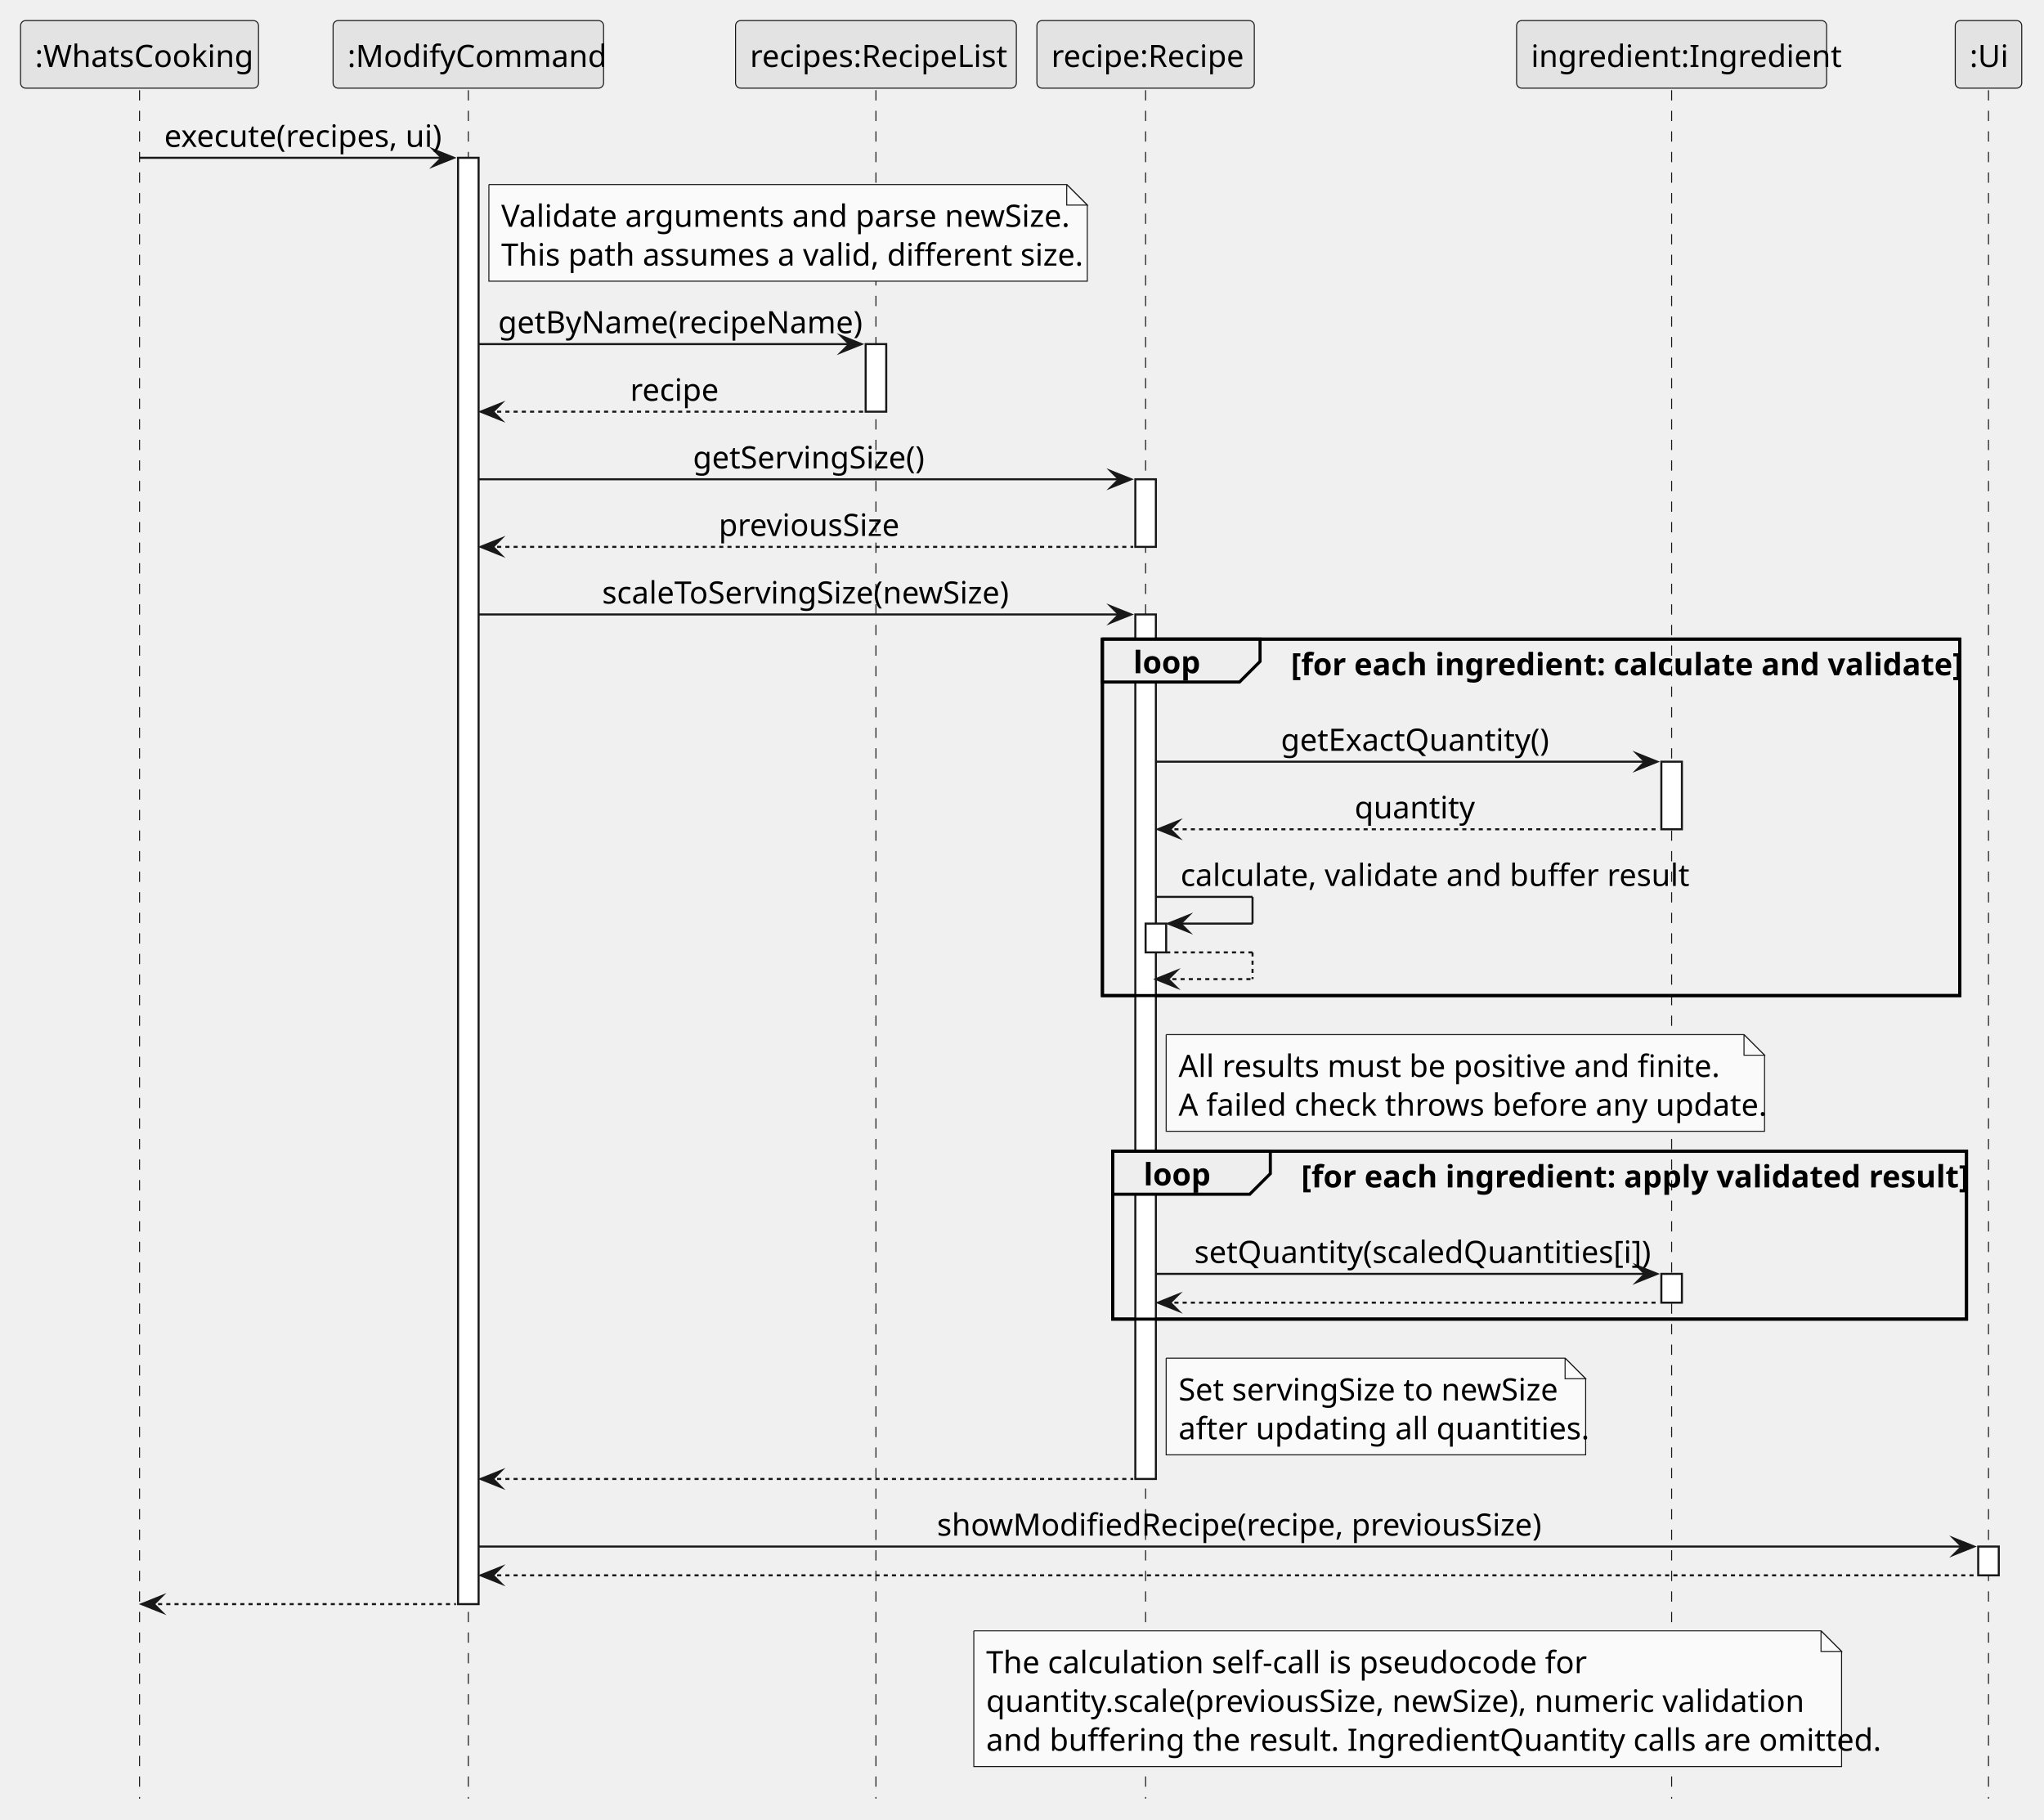
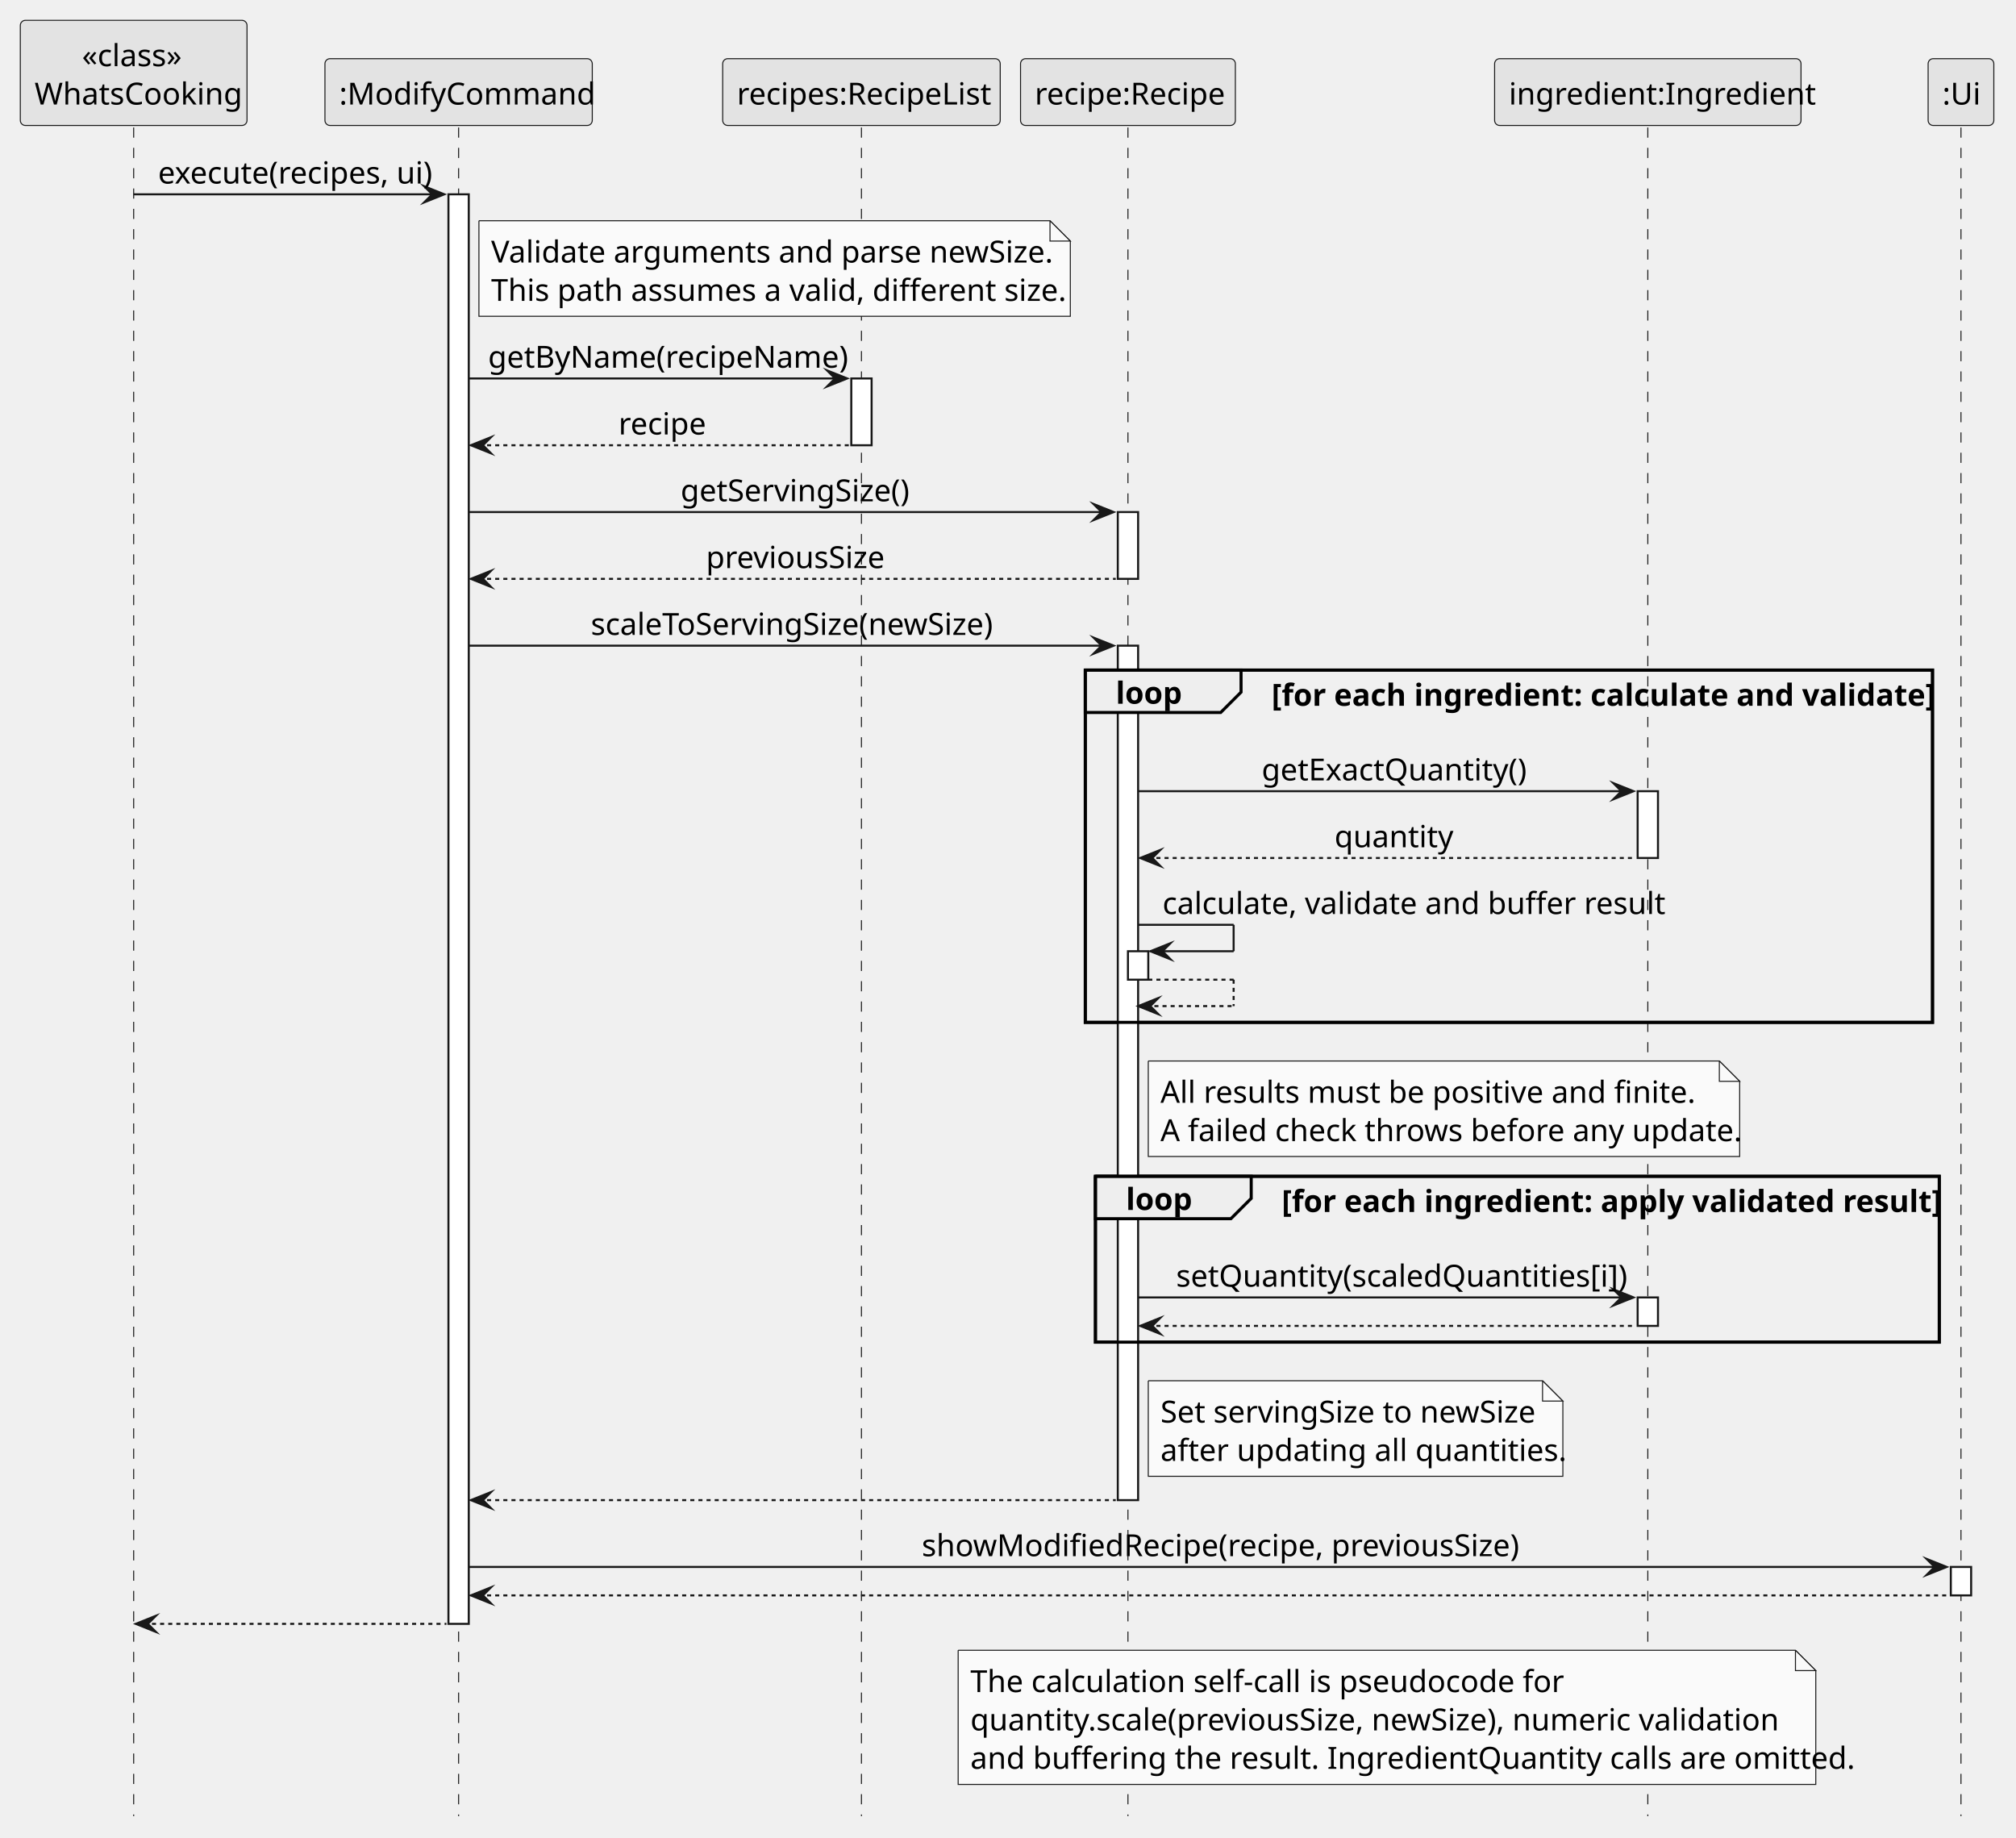
- <svg xmlns="http://www.w3.org/2000/svg" version="1.1" data-diagram-type="SEQUENCE" style="width:994px;height:885px;background:#FFFFFF;" width="994px" height="885px" viewBox="0 0 994 885" zoomAndPan="magnify" preserveAspectRatio="none" contentStyleType="text/css">
+ <svg xmlns="http://www.w3.org/2000/svg" version="1.1" data-diagram-type="SEQUENCE" style="width:992px;height:904px;background:#FFFFFF;" width="992px" height="904px" viewBox="0 0 992 904" zoomAndPan="magnify" preserveAspectRatio="none" contentStyleType="text/css">
  <defs />
  <g font-family="sans-serif" lengthAdjust="spacing">
-     <rect x="536.108" y="310.805" width="416.898" height="173.336" fill="none" style="stroke:#000;stroke-width:1.5;" />
-     <rect x="541.108" y="559.875" width="415.214" height="81.602" fill="none" style="stroke:#000;stroke-width:1.5;" />
+     <rect x="534.024" y="329.672" width="416.898" height="173.336" fill="none" style="stroke:#000;stroke-width:1.5;" />
+     <rect x="539.024" y="578.742" width="415.214" height="81.602" fill="none" style="stroke:#000;stroke-width:1.5;" />
    <g class="participant-lifeline" data-qualified-name="App" data-entity-uid="part1" id="part1-lifeline" data-source-line="8">
      <g>
-         <rect x="64.356" y="43.867" width="8" height="830.813" fill="#000" fill-opacity="0" />
-         <line x1="67.856" y1="43.867" x2="67.856" y2="874.68" style="stroke:#181818;stroke-width:0.5;stroke-dasharray:5,5;" />
+         <rect x="62.272" y="62.734" width="8" height="830.813" fill="#000" fill-opacity="0" />
+         <line x1="65.772" y1="62.734" x2="65.772" y2="893.547" style="stroke:#181818;stroke-width:0.5;stroke-dasharray:5,5;" />
      </g>
    </g>
    <g class="participant-lifeline" data-qualified-name="Command" data-entity-uid="part2" id="part2-lifeline" data-source-line="9">
      <g>
-         <rect x="224.247" y="43.867" width="8" height="830.813" fill="#000" fill-opacity="0" />
-         <line x1="227.747" y1="43.867" x2="227.747" y2="874.68" style="stroke:#181818;stroke-width:0.5;stroke-dasharray:5,5;" />
+         <rect x="222.163" y="62.734" width="8" height="830.813" fill="#000" fill-opacity="0" />
+         <line x1="225.663" y1="62.734" x2="225.663" y2="893.547" style="stroke:#181818;stroke-width:0.5;stroke-dasharray:5,5;" />
      </g>
    </g>
    <g>
-       <rect x="222.747" y="76.734" width="10" height="703.344" fill="#FFF" style="stroke:#181818;stroke-width:1;" />
+       <rect x="220.663" y="95.602" width="10" height="703.344" fill="#FFF" style="stroke:#181818;stroke-width:1;" />
    </g>
    <g class="participant-lifeline" data-qualified-name="Recipes" data-entity-uid="part3" id="part3-lifeline" data-source-line="10">
      <g>
-         <rect x="422.473" y="43.867" width="8" height="830.813" fill="#000" fill-opacity="0" />
-         <line x1="425.973" y1="43.867" x2="425.973" y2="874.68" style="stroke:#181818;stroke-width:0.5;stroke-dasharray:5,5;" />
+         <rect x="420.389" y="62.734" width="8" height="830.813" fill="#000" fill-opacity="0" />
+         <line x1="423.889" y1="62.734" x2="423.889" y2="893.547" style="stroke:#181818;stroke-width:0.5;stroke-dasharray:5,5;" />
      </g>
    </g>
    <g>
-       <rect x="420.973" y="167.336" width="10" height="32.867" fill="#FFF" style="stroke:#181818;stroke-width:1;" />
+       <rect x="418.889" y="186.203" width="10" height="32.867" fill="#FFF" style="stroke:#181818;stroke-width:1;" />
    </g>
    <g class="participant-lifeline" data-qualified-name="Recipe" data-entity-uid="part4" id="part4-lifeline" data-source-line="11">
      <g>
-         <rect x="553.608" y="43.867" width="8" height="830.813" fill="#000" fill-opacity="0" />
-         <line x1="557.108" y1="43.867" x2="557.108" y2="874.68" style="stroke:#181818;stroke-width:0.5;stroke-dasharray:5,5;" />
+         <rect x="551.524" y="62.734" width="8" height="830.813" fill="#000" fill-opacity="0" />
+         <line x1="555.024" y1="62.734" x2="555.024" y2="893.547" style="stroke:#181818;stroke-width:0.5;stroke-dasharray:5,5;" />
      </g>
    </g>
    <g>
-       <rect x="552.108" y="233.07" width="10" height="32.867" fill="#FFF" style="stroke:#181818;stroke-width:1;" />
+       <rect x="550.024" y="251.938" width="10" height="32.867" fill="#FFF" style="stroke:#181818;stroke-width:1;" />
    </g>
    <g>
-       <rect x="552.108" y="298.805" width="10" height="420.406" fill="#FFF" style="stroke:#181818;stroke-width:1;" />
+       <rect x="550.024" y="317.672" width="10" height="420.406" fill="#FFF" style="stroke:#181818;stroke-width:1;" />
    </g>
    <g>
-       <rect x="557.108" y="449.141" width="10" height="14" fill="#FFF" style="stroke:#181818;stroke-width:1;" />
+       <rect x="555.024" y="468.008" width="10" height="14" fill="#FFF" style="stroke:#181818;stroke-width:1;" />
    </g>
    <g class="participant-lifeline" data-qualified-name="Ingredient" data-entity-uid="part5" id="part5-lifeline" data-source-line="12">
      <g>
-         <rect x="809.412" y="43.867" width="8" height="830.813" fill="#000" fill-opacity="0" />
-         <line x1="812.912" y1="43.867" x2="812.912" y2="874.68" style="stroke:#181818;stroke-width:0.5;stroke-dasharray:5,5;" />
+         <rect x="807.328" y="62.734" width="8" height="830.813" fill="#000" fill-opacity="0" />
+         <line x1="810.828" y1="62.734" x2="810.828" y2="893.547" style="stroke:#181818;stroke-width:0.5;stroke-dasharray:5,5;" />
      </g>
    </g>
    <g>
-       <rect x="807.912" y="370.406" width="10" height="32.867" fill="#FFF" style="stroke:#181818;stroke-width:1;" />
+       <rect x="805.828" y="389.273" width="10" height="32.867" fill="#FFF" style="stroke:#181818;stroke-width:1;" />
    </g>
    <g>
-       <rect x="807.912" y="619.477" width="10" height="14" fill="#FFF" style="stroke:#181818;stroke-width:1;" />
+       <rect x="805.828" y="638.344" width="10" height="14" fill="#FFF" style="stroke:#181818;stroke-width:1;" />
    </g>
    <g class="participant-lifeline" data-qualified-name="UI" data-entity-uid="part6" id="part6-lifeline" data-source-line="13">
      <g>
-         <rect x="963.506" y="43.867" width="8" height="830.813" fill="#000" fill-opacity="0" />
-         <line x1="967.006" y1="43.867" x2="967.006" y2="874.68" style="stroke:#181818;stroke-width:0.5;stroke-dasharray:5,5;" />
+         <rect x="961.423" y="62.734" width="8" height="830.813" fill="#000" fill-opacity="0" />
+         <line x1="964.923" y1="62.734" x2="964.923" y2="893.547" style="stroke:#181818;stroke-width:0.5;stroke-dasharray:5,5;" />
      </g>
    </g>
    <g>
-       <rect x="962.006" y="752.078" width="10" height="14" fill="#FFF" style="stroke:#181818;stroke-width:1;" />
+       <rect x="959.923" y="770.945" width="10" height="14" fill="#FFF" style="stroke:#181818;stroke-width:1;" />
    </g>
    <g class="participant participant-head" data-qualified-name="App" data-entity-uid="part1" id="part1-head" data-source-line="8">
-       <rect x="10" y="10" width="115.711" height="32.867" fill="#E3E3E3" style="stroke:#181818;stroke-width:0.5;" rx="2.5" ry="2.5" />
-       <text x="17" y="32.571" fill="#000" font-size="15" textLength="101.711">:WhatsCooking</text>
+       <rect x="10" y="10" width="111.544" height="51.734" fill="#E3E3E3" style="stroke:#181818;stroke-width:0.5;" rx="2.5" ry="2.5" />
+       <text x="40.342" y="32.571" fill="#000" font-size="15" textLength="50.859">«class»</text>
+       <text x="17" y="51.438" fill="#000" font-size="15" textLength="97.544">WhatsCooking</text>
    </g>
    <g class="participant participant-head" data-qualified-name="Command" data-entity-uid="part2" id="part2-head" data-source-line="9">
-       <rect x="161.977" y="10" width="131.539" height="32.867" fill="#E3E3E3" style="stroke:#181818;stroke-width:0.5;" rx="2.5" ry="2.5" />
-       <text x="168.977" y="32.571" fill="#000" font-size="15" textLength="117.539">:ModifyCommand</text>
+       <rect x="159.894" y="28.867" width="131.539" height="32.867" fill="#E3E3E3" style="stroke:#181818;stroke-width:0.5;" rx="2.5" ry="2.5" />
+       <text x="166.894" y="51.438" fill="#000" font-size="15" textLength="117.539">:ModifyCommand</text>
    </g>
    <g class="participant participant-head" data-qualified-name="Recipes" data-entity-uid="part3" id="part3-head" data-source-line="10">
-       <rect x="357.695" y="10" width="136.556" height="32.867" fill="#E3E3E3" style="stroke:#181818;stroke-width:0.5;" rx="2.5" ry="2.5" />
-       <text x="364.695" y="32.571" fill="#000" font-size="15" textLength="122.556">recipes:RecipeList</text>
+       <rect x="355.611" y="28.867" width="136.556" height="32.867" fill="#E3E3E3" style="stroke:#181818;stroke-width:0.5;" rx="2.5" ry="2.5" />
+       <text x="362.611" y="51.438" fill="#000" font-size="15" textLength="122.556">recipes:RecipeList</text>
    </g>
    <g class="participant participant-head" data-qualified-name="Recipe" data-entity-uid="part4" id="part4-head" data-source-line="11">
-       <rect x="504.251" y="10" width="105.714" height="32.867" fill="#E3E3E3" style="stroke:#181818;stroke-width:0.5;" rx="2.5" ry="2.5" />
-       <text x="511.251" y="32.571" fill="#000" font-size="15" textLength="91.714">recipe:Recipe</text>
+       <rect x="502.167" y="28.867" width="105.714" height="32.867" fill="#E3E3E3" style="stroke:#181818;stroke-width:0.5;" rx="2.5" ry="2.5" />
+       <text x="509.167" y="51.438" fill="#000" font-size="15" textLength="91.714">recipe:Recipe</text>
    </g>
    <g class="participant participant-head" data-qualified-name="Ingredient" data-entity-uid="part5" id="part5-head" data-source-line="12">
-       <rect x="737.53" y="10" width="150.765" height="32.867" fill="#E3E3E3" style="stroke:#181818;stroke-width:0.5;" rx="2.5" ry="2.5" />
-       <text x="744.53" y="32.571" fill="#000" font-size="15" textLength="136.765">ingredient:Ingredient</text>
+       <rect x="735.446" y="28.867" width="150.765" height="32.867" fill="#E3E3E3" style="stroke:#181818;stroke-width:0.5;" rx="2.5" ry="2.5" />
+       <text x="742.446" y="51.438" fill="#000" font-size="15" textLength="136.765">ingredient:Ingredient</text>
    </g>
    <g class="participant participant-head" data-qualified-name="UI" data-entity-uid="part6" id="part6-head" data-source-line="13">
-       <rect x="950.84" y="10" width="32.333" height="32.867" fill="#E3E3E3" style="stroke:#181818;stroke-width:0.5;" rx="2.5" ry="2.5" />
-       <text x="957.84" y="32.571" fill="#000" font-size="15" textLength="18.333">:Ui</text>
+       <rect x="948.756" y="28.867" width="32.333" height="32.867" fill="#E3E3E3" style="stroke:#181818;stroke-width:0.5;" rx="2.5" ry="2.5" />
+       <text x="955.756" y="51.438" fill="#000" font-size="15" textLength="18.333">:Ui</text>
    </g>
    <g class="message" data-entity-1="part1" data-entity-2="part2" id="msg1" data-source-line="15">
-       <polygon points="210.747,72.734,220.747,76.734,210.747,80.734,214.747,76.734" fill="#181818" style="stroke:#181818;stroke-width:1;stroke-linejoin:miter;stroke-miterlimit:10;" />
-       <line x1="67.856" y1="76.734" x2="216.747" y2="76.734" style="stroke:#181818;stroke-width:1;" />
-       <text x="79.856" y="71.438" fill="#000" font-size="15" textLength="130.891">execute(recipes, ui)</text>
+       <polygon points="208.663,91.602,218.663,95.602,208.663,99.602,212.663,95.602" fill="#181818" style="stroke:#181818;stroke-width:1;stroke-linejoin:miter;stroke-miterlimit:10;" />
+       <line x1="65.772" y1="95.602" x2="214.663" y2="95.602" style="stroke:#181818;stroke-width:1;" />
+       <text x="77.772" y="90.306" fill="#000" font-size="15" textLength="130.891">execute(recipes, ui)</text>
    </g>
-     <path d="M237.747,89.734 L237.747,136.734 L528.747,136.734 L528.747,99.734 L518.747,89.734 L237.747,89.734" style="stroke:#181818;stroke-width:0.5;" fill="#FAFAFA" />
-     <path d="M518.747,89.734 L518.747,99.734 L528.747,99.734 L518.747,89.734" style="stroke:#181818;stroke-width:0.5;" fill="#FAFAFA" />
-     <text x="243.747" y="110.306" fill="#000" font-size="15" textLength="265.159">Validate arguments and parse newSize.</text>
-     <text x="243.747" y="129.173" fill="#000" font-size="15" textLength="270.959">This path assumes a valid, different size.</text>
+     <path d="M235.663,108.602 L235.663,155.602 L526.663,155.602 L526.663,118.602 L516.663,108.602 L235.663,108.602" style="stroke:#181818;stroke-width:0.5;" fill="#FAFAFA" />
+     <path d="M516.663,108.602 L516.663,118.602 L526.663,118.602 L516.663,108.602" style="stroke:#181818;stroke-width:0.5;" fill="#FAFAFA" />
+     <text x="241.663" y="129.173" fill="#000" font-size="15" textLength="265.159">Validate arguments and parse newSize.</text>
+     <text x="241.663" y="148.04" fill="#000" font-size="15" textLength="270.959">This path assumes a valid, different size.</text>
    <g class="message" data-entity-1="part2" data-entity-2="part3" id="msg2" data-source-line="21">
-       <polygon points="408.973,163.336,418.973,167.336,408.973,171.336,412.973,167.336" fill="#181818" style="stroke:#181818;stroke-width:1;stroke-linejoin:miter;stroke-miterlimit:10;" />
-       <line x1="232.747" y1="167.336" x2="414.973" y2="167.336" style="stroke:#181818;stroke-width:1;" />
-       <text x="242.247" y="162.04" fill="#000" font-size="15" textLength="169.226">getByName(recipeName)</text>
+       <polygon points="406.889,182.203,416.889,186.203,406.889,190.203,410.889,186.203" fill="#181818" style="stroke:#181818;stroke-width:1;stroke-linejoin:miter;stroke-miterlimit:10;" />
+       <line x1="230.663" y1="186.203" x2="412.889" y2="186.203" style="stroke:#181818;stroke-width:1;" />
+       <text x="240.163" y="180.907" fill="#000" font-size="15" textLength="169.226">getByName(recipeName)</text>
    </g>
    <g class="message" data-entity-1="part3" data-entity-2="part2" id="msg3" data-source-line="23">
-       <polygon points="243.747,196.203,233.747,200.203,243.747,204.203,239.747,200.203" fill="#181818" style="stroke:#181818;stroke-width:1;stroke-linejoin:miter;stroke-miterlimit:10;" />
-       <line x1="237.747" y1="200.203" x2="419.973" y2="200.203" style="stroke:#181818;stroke-width:1;stroke-dasharray:2,2;" />
-       <text x="306.433" y="194.907" fill="#000" font-size="15" textLength="40.854">recipe</text>
+       <polygon points="241.663,215.07,231.663,219.07,241.663,223.07,237.663,219.07" fill="#181818" style="stroke:#181818;stroke-width:1;stroke-linejoin:miter;stroke-miterlimit:10;" />
+       <line x1="235.663" y1="219.07" x2="417.889" y2="219.07" style="stroke:#181818;stroke-width:1;stroke-dasharray:2,2;" />
+       <text x="304.349" y="213.774" fill="#000" font-size="15" textLength="40.854">recipe</text>
    </g>
    <g class="message" data-entity-1="part2" data-entity-2="part4" id="msg4" data-source-line="25">
-       <polygon points="540.108,229.07,550.108,233.07,540.108,237.07,544.108,233.07" fill="#181818" style="stroke:#181818;stroke-width:1;stroke-linejoin:miter;stroke-miterlimit:10;" />
-       <line x1="232.747" y1="233.07" x2="546.108" y2="233.07" style="stroke:#181818;stroke-width:1;" />
-       <text x="336.987" y="227.774" fill="#000" font-size="15" textLength="110.881">getServingSize()</text>
+       <polygon points="538.024,247.938,548.024,251.938,538.024,255.938,542.024,251.938" fill="#181818" style="stroke:#181818;stroke-width:1;stroke-linejoin:miter;stroke-miterlimit:10;" />
+       <line x1="230.663" y1="251.938" x2="544.024" y2="251.938" style="stroke:#181818;stroke-width:1;" />
+       <text x="334.903" y="246.642" fill="#000" font-size="15" textLength="110.881">getServingSize()</text>
    </g>
    <g class="message" data-entity-1="part4" data-entity-2="part2" id="msg5" data-source-line="27">
-       <polygon points="243.747,261.938,233.747,265.938,243.747,269.938,239.747,265.938" fill="#181818" style="stroke:#181818;stroke-width:1;stroke-linejoin:miter;stroke-miterlimit:10;" />
-       <line x1="237.747" y1="265.938" x2="551.108" y2="265.938" style="stroke:#181818;stroke-width:1;stroke-dasharray:2,2;" />
-       <text x="349.489" y="260.642" fill="#000" font-size="15" textLength="85.876">previousSize</text>
+       <polygon points="241.663,280.805,231.663,284.805,241.663,288.805,237.663,284.805" fill="#181818" style="stroke:#181818;stroke-width:1;stroke-linejoin:miter;stroke-miterlimit:10;" />
+       <line x1="235.663" y1="284.805" x2="549.024" y2="284.805" style="stroke:#181818;stroke-width:1;stroke-dasharray:2,2;" />
+       <text x="347.405" y="279.509" fill="#000" font-size="15" textLength="85.876">previousSize</text>
    </g>
    <g class="message" data-entity-1="part2" data-entity-2="part4" id="msg6" data-source-line="29">
-       <polygon points="540.108,294.805,550.108,298.805,540.108,302.805,544.108,298.805" fill="#181818" style="stroke:#181818;stroke-width:1;stroke-linejoin:miter;stroke-miterlimit:10;" />
-       <line x1="232.747" y1="298.805" x2="546.108" y2="298.805" style="stroke:#181818;stroke-width:1;" />
-       <text x="292.803" y="293.509" fill="#000" font-size="15" textLength="199.248">scaleToServingSize(newSize)</text>
+       <polygon points="538.024,313.672,548.024,317.672,538.024,321.672,542.024,317.672" fill="#181818" style="stroke:#181818;stroke-width:1;stroke-linejoin:miter;stroke-miterlimit:10;" />
+       <line x1="230.663" y1="317.672" x2="544.024" y2="317.672" style="stroke:#181818;stroke-width:1;" />
+       <text x="290.72" y="312.376" fill="#000" font-size="15" textLength="199.248">scaleToServingSize(newSize)</text>
    </g>
-     <path d="M536.108,310.805 L612.763,310.805 L612.763,321.672 L602.763,331.672 L536.108,331.672 L536.108,310.805" style="stroke:#000;stroke-width:1.5;" fill="#EEE" />
-     <rect x="536.108" y="310.805" width="416.898" height="173.336" fill="none" style="stroke:#000;stroke-width:1.5;" />
-     <text x="551.108" y="327.376" fill="#000" font-size="15" textLength="31.655" font-weight="700">loop</text>
-     <text x="627.763" y="328.376" fill="#000" font-size="15" textLength="309.243" font-weight="700">[for each ingredient: calculate and validate]</text>
+     <path d="M534.024,329.672 L610.679,329.672 L610.679,340.539 L600.679,350.539 L534.024,350.539 L534.024,329.672" style="stroke:#000;stroke-width:1.5;" fill="#EEE" />
+     <rect x="534.024" y="329.672" width="416.898" height="173.336" fill="none" style="stroke:#000;stroke-width:1.5;" />
+     <text x="549.024" y="346.243" fill="#000" font-size="15" textLength="31.655" font-weight="700">loop</text>
+     <text x="625.679" y="347.243" fill="#000" font-size="15" textLength="309.243" font-weight="700">[for each ingredient: calculate and validate]</text>
    <g class="message" data-entity-1="part4" data-entity-2="part5" id="msg7" data-source-line="33">
-       <polygon points="795.912,366.406,805.912,370.406,795.912,374.406,799.912,370.406" fill="#181818" style="stroke:#181818;stroke-width:1;stroke-linejoin:miter;stroke-miterlimit:10;" />
-       <line x1="562.108" y1="370.406" x2="801.912" y2="370.406" style="stroke:#181818;stroke-width:1;" />
-       <text x="622.901" y="365.11" fill="#000" font-size="15" textLength="124.219">getExactQuantity()</text>
+       <polygon points="793.828,385.273,803.828,389.273,793.828,393.273,797.828,389.273" fill="#181818" style="stroke:#181818;stroke-width:1;stroke-linejoin:miter;stroke-miterlimit:10;" />
+       <line x1="560.024" y1="389.273" x2="799.828" y2="389.273" style="stroke:#181818;stroke-width:1;" />
+       <text x="620.817" y="383.978" fill="#000" font-size="15" textLength="124.219">getExactQuantity()</text>
    </g>
    <g class="message" data-entity-1="part5" data-entity-2="part4" id="msg8" data-source-line="35">
-       <polygon points="573.108,399.273,563.108,403.273,573.108,407.273,569.108,403.273" fill="#181818" style="stroke:#181818;stroke-width:1;stroke-linejoin:miter;stroke-miterlimit:10;" />
-       <line x1="567.108" y1="403.273" x2="806.912" y2="403.273" style="stroke:#181818;stroke-width:1;stroke-dasharray:2,2;" />
-       <text x="658.742" y="397.978" fill="#000" font-size="15" textLength="52.537">quantity</text>
+       <polygon points="571.024,418.141,561.024,422.141,571.024,426.141,567.024,422.141" fill="#181818" style="stroke:#181818;stroke-width:1;stroke-linejoin:miter;stroke-miterlimit:10;" />
+       <line x1="565.024" y1="422.141" x2="804.828" y2="422.141" style="stroke:#181818;stroke-width:1;stroke-dasharray:2,2;" />
+       <text x="656.658" y="416.845" fill="#000" font-size="15" textLength="52.537">quantity</text>
    </g>
    <g class="message" data-entity-1="part4" data-entity-2="part4" id="msg9" data-source-line="37">
-       <line x1="562.108" y1="436.141" x2="609.108" y2="436.141" style="stroke:#181818;stroke-width:1;" />
-       <line x1="609.108" y1="436.141" x2="609.108" y2="449.141" style="stroke:#181818;stroke-width:1;" />
-       <line x1="568.108" y1="449.141" x2="609.108" y2="449.141" style="stroke:#181818;stroke-width:1;" />
-       <polygon points="578.108,445.141,568.108,449.141,578.108,453.141,574.108,449.141" fill="#181818" style="stroke:#181818;stroke-width:1;stroke-linejoin:miter;stroke-miterlimit:10;" />
-       <text x="574.108" y="430.845" fill="#000" font-size="15" textLength="231.804">calculate, validate and buffer result</text>
+       <line x1="560.024" y1="455.008" x2="607.024" y2="455.008" style="stroke:#181818;stroke-width:1;" />
+       <line x1="607.024" y1="455.008" x2="607.024" y2="468.008" style="stroke:#181818;stroke-width:1;" />
+       <line x1="566.024" y1="468.008" x2="607.024" y2="468.008" style="stroke:#181818;stroke-width:1;" />
+       <polygon points="576.024,464.008,566.024,468.008,576.024,472.008,572.024,468.008" fill="#181818" style="stroke:#181818;stroke-width:1;stroke-linejoin:miter;stroke-miterlimit:10;" />
+       <text x="572.024" y="449.712" fill="#000" font-size="15" textLength="231.804">calculate, validate and buffer result</text>
    </g>
    <g class="message" data-entity-1="part4" data-entity-2="part4" id="msg10" data-source-line="39">
-       <line x1="567.108" y1="463.141" x2="609.108" y2="463.141" style="stroke:#181818;stroke-width:1;stroke-dasharray:2,2;" />
-       <line x1="609.108" y1="463.141" x2="609.108" y2="476.141" style="stroke:#181818;stroke-width:1;stroke-dasharray:2,2;" />
-       <line x1="562.108" y1="476.141" x2="609.108" y2="476.141" style="stroke:#181818;stroke-width:1;stroke-dasharray:2,2;" />
-       <polygon points="572.108,472.141,562.108,476.141,572.108,480.141,568.108,476.141" fill="#181818" style="stroke:#181818;stroke-width:1;stroke-linejoin:miter;stroke-miterlimit:10;" />
+       <line x1="565.024" y1="482.008" x2="607.024" y2="482.008" style="stroke:#181818;stroke-width:1;stroke-dasharray:2,2;" />
+       <line x1="607.024" y1="482.008" x2="607.024" y2="495.008" style="stroke:#181818;stroke-width:1;stroke-dasharray:2,2;" />
+       <line x1="560.024" y1="495.008" x2="607.024" y2="495.008" style="stroke:#181818;stroke-width:1;stroke-dasharray:2,2;" />
+       <polygon points="570.024,491.008,560.024,495.008,570.024,499.008,566.024,495.008" fill="#181818" style="stroke:#181818;stroke-width:1;stroke-linejoin:miter;stroke-miterlimit:10;" />
    </g>
-     <path d="M567.108,503.141 L567.108,550.141 L858.108,550.141 L858.108,513.141 L848.108,503.141 L567.108,503.141" style="stroke:#181818;stroke-width:0.5;" fill="#FAFAFA" />
-     <path d="M848.108,503.141 L848.108,513.141 L858.108,513.141 L848.108,503.141" style="stroke:#181818;stroke-width:0.5;" fill="#FAFAFA" />
-     <text x="573.108" y="523.712" fill="#000" font-size="15" textLength="246.782">All results must be positive and finite.</text>
-     <text x="573.108" y="542.579" fill="#000" font-size="15" textLength="270.996">A failed check throws before any update.</text>
-     <path d="M541.108,559.875 L617.763,559.875 L617.763,570.742 L607.763,580.742 L541.108,580.742 L541.108,559.875" style="stroke:#000;stroke-width:1.5;" fill="#EEE" />
-     <rect x="541.108" y="559.875" width="415.214" height="81.602" fill="none" style="stroke:#000;stroke-width:1.5;" />
-     <text x="556.108" y="576.446" fill="#000" font-size="15" textLength="31.655" font-weight="700">loop</text>
-     <text x="632.763" y="577.446" fill="#000" font-size="15" textLength="307.559" font-weight="700">[for each ingredient: apply validated result]</text>
+     <path d="M565.024,522.008 L565.024,569.008 L856.024,569.008 L856.024,532.008 L846.024,522.008 L565.024,522.008" style="stroke:#181818;stroke-width:0.5;" fill="#FAFAFA" />
+     <path d="M846.024,522.008 L846.024,532.008 L856.024,532.008 L846.024,522.008" style="stroke:#181818;stroke-width:0.5;" fill="#FAFAFA" />
+     <text x="571.024" y="542.579" fill="#000" font-size="15" textLength="246.782">All results must be positive and finite.</text>
+     <text x="571.024" y="561.446" fill="#000" font-size="15" textLength="270.996">A failed check throws before any update.</text>
+     <path d="M539.024,578.742 L615.679,578.742 L615.679,589.609 L605.679,599.609 L539.024,599.609 L539.024,578.742" style="stroke:#000;stroke-width:1.5;" fill="#EEE" />
+     <rect x="539.024" y="578.742" width="415.214" height="81.602" fill="none" style="stroke:#000;stroke-width:1.5;" />
+     <text x="554.024" y="595.313" fill="#000" font-size="15" textLength="31.655" font-weight="700">loop</text>
+     <text x="630.679" y="596.313" fill="#000" font-size="15" textLength="307.559" font-weight="700">[for each ingredient: apply validated result]</text>
    <g class="message" data-entity-1="part4" data-entity-2="part5" id="msg11" data-source-line="47">
-       <polygon points="795.912,615.477,805.912,619.477,795.912,623.477,799.912,619.477" fill="#181818" style="stroke:#181818;stroke-width:1;stroke-linejoin:miter;stroke-miterlimit:10;" />
-       <line x1="562.108" y1="619.477" x2="801.912" y2="619.477" style="stroke:#181818;stroke-width:1;" />
-       <text x="580.797" y="614.181" fill="#000" font-size="15" textLength="208.425">setQuantity(scaledQuantities[i])</text>
+       <polygon points="793.828,634.344,803.828,638.344,793.828,642.344,797.828,638.344" fill="#181818" style="stroke:#181818;stroke-width:1;stroke-linejoin:miter;stroke-miterlimit:10;" />
+       <line x1="560.024" y1="638.344" x2="799.828" y2="638.344" style="stroke:#181818;stroke-width:1;" />
+       <text x="578.714" y="633.048" fill="#000" font-size="15" textLength="208.425">setQuantity(scaledQuantities[i])</text>
    </g>
    <g class="message" data-entity-1="part5" data-entity-2="part4" id="msg12" data-source-line="49">
-       <polygon points="573.108,629.477,563.108,633.477,573.108,637.477,569.108,633.477" fill="#181818" style="stroke:#181818;stroke-width:1;stroke-linejoin:miter;stroke-miterlimit:10;" />
-       <line x1="567.108" y1="633.477" x2="806.912" y2="633.477" style="stroke:#181818;stroke-width:1;stroke-dasharray:2,2;" />
+       <polygon points="571.024,648.344,561.024,652.344,571.024,656.344,567.024,652.344" fill="#181818" style="stroke:#181818;stroke-width:1;stroke-linejoin:miter;stroke-miterlimit:10;" />
+       <line x1="565.024" y1="652.344" x2="804.828" y2="652.344" style="stroke:#181818;stroke-width:1;stroke-dasharray:2,2;" />
    </g>
-     <path d="M567.108,660.477 L567.108,707.477 L771.108,707.477 L771.108,670.477 L761.108,660.477 L567.108,660.477" style="stroke:#181818;stroke-width:0.5;" fill="#FAFAFA" />
-     <path d="M761.108,660.477 L761.108,670.477 L771.108,670.477 L761.108,660.477" style="stroke:#181818;stroke-width:0.5;" fill="#FAFAFA" />
-     <text x="573.108" y="681.048" fill="#000" font-size="15" textLength="181.758">Set servingSize to newSize</text>
-     <text x="573.108" y="699.915" fill="#000" font-size="15" textLength="183.457">after updating all quantities.</text>
+     <path d="M565.024,679.344 L565.024,726.344 L769.024,726.344 L769.024,689.344 L759.024,679.344 L565.024,679.344" style="stroke:#181818;stroke-width:0.5;" fill="#FAFAFA" />
+     <path d="M759.024,679.344 L759.024,689.344 L769.024,689.344 L759.024,679.344" style="stroke:#181818;stroke-width:0.5;" fill="#FAFAFA" />
+     <text x="571.024" y="699.915" fill="#000" font-size="15" textLength="181.758">Set servingSize to newSize</text>
+     <text x="571.024" y="718.782" fill="#000" font-size="15" textLength="183.457">after updating all quantities.</text>
    <g class="message" data-entity-1="part4" data-entity-2="part2" id="msg13" data-source-line="56">
-       <polygon points="243.747,715.211,233.747,719.211,243.747,723.211,239.747,719.211" fill="#181818" style="stroke:#181818;stroke-width:1;stroke-linejoin:miter;stroke-miterlimit:10;" />
-       <line x1="237.747" y1="719.211" x2="551.108" y2="719.211" style="stroke:#181818;stroke-width:1;stroke-dasharray:2,2;" />
+       <polygon points="241.663,734.078,231.663,738.078,241.663,742.078,237.663,738.078" fill="#181818" style="stroke:#181818;stroke-width:1;stroke-linejoin:miter;stroke-miterlimit:10;" />
+       <line x1="235.663" y1="738.078" x2="549.024" y2="738.078" style="stroke:#181818;stroke-width:1;stroke-dasharray:2,2;" />
    </g>
    <g class="message" data-entity-1="part2" data-entity-2="part6" id="msg14" data-source-line="58">
-       <polygon points="950.006,748.078,960.006,752.078,950.006,756.078,954.006,752.078" fill="#181818" style="stroke:#181818;stroke-width:1;stroke-linejoin:miter;stroke-miterlimit:10;" />
-       <line x1="232.747" y1="752.078" x2="956.006" y2="752.078" style="stroke:#181818;stroke-width:1;" />
-       <text x="455.646" y="746.782" fill="#000" font-size="15" textLength="283.462">showModifiedRecipe(recipe, previousSize)</text>
+       <polygon points="947.923,766.945,957.923,770.945,947.923,774.945,951.923,770.945" fill="#181818" style="stroke:#181818;stroke-width:1;stroke-linejoin:miter;stroke-miterlimit:10;" />
+       <line x1="230.663" y1="770.945" x2="953.923" y2="770.945" style="stroke:#181818;stroke-width:1;" />
+       <text x="453.562" y="765.649" fill="#000" font-size="15" textLength="283.462">showModifiedRecipe(recipe, previousSize)</text>
    </g>
    <g class="message" data-entity-1="part6" data-entity-2="part2" id="msg15" data-source-line="60">
-       <polygon points="243.747,762.078,233.747,766.078,243.747,770.078,239.747,766.078" fill="#181818" style="stroke:#181818;stroke-width:1;stroke-linejoin:miter;stroke-miterlimit:10;" />
-       <line x1="237.747" y1="766.078" x2="961.006" y2="766.078" style="stroke:#181818;stroke-width:1;stroke-dasharray:2,2;" />
+       <polygon points="241.663,780.945,231.663,784.945,241.663,788.945,237.663,784.945" fill="#181818" style="stroke:#181818;stroke-width:1;stroke-linejoin:miter;stroke-miterlimit:10;" />
+       <line x1="235.663" y1="784.945" x2="958.923" y2="784.945" style="stroke:#181818;stroke-width:1;stroke-dasharray:2,2;" />
    </g>
    <g class="message" data-entity-1="part2" data-entity-2="part1" id="msg16" data-source-line="62">
-       <polygon points="78.856,776.078,68.856,780.078,78.856,784.078,74.856,780.078" fill="#181818" style="stroke:#181818;stroke-width:1;stroke-linejoin:miter;stroke-miterlimit:10;" />
-       <line x1="72.856" y1="780.078" x2="221.747" y2="780.078" style="stroke:#181818;stroke-width:1;stroke-dasharray:2,2;" />
+       <polygon points="76.772,794.945,66.772,798.945,76.772,802.945,72.772,798.945" fill="#181818" style="stroke:#181818;stroke-width:1;stroke-linejoin:miter;stroke-miterlimit:10;" />
+       <line x1="70.772" y1="798.945" x2="219.663" y2="798.945" style="stroke:#181818;stroke-width:1;stroke-dasharray:2,2;" />
    </g>
-     <path d="M473.563,793.078 L473.563,859.078 L895.563,859.078 L895.563,803.078 L885.563,793.078 L473.563,793.078" style="stroke:#181818;stroke-width:0.5;" fill="#FAFAFA" />
-     <path d="M885.563,793.078 L885.563,803.078 L895.563,803.078 L885.563,793.078" style="stroke:#181818;stroke-width:0.5;" fill="#FAFAFA" />
-     <text x="479.563" y="813.649" fill="#000" font-size="15" textLength="278.481">The calculation self-call is pseudocode for</text>
-     <text x="479.563" y="832.517" fill="#000" font-size="15" textLength="381.848">quantity.scale(previousSize, newSize), numeric validation</text>
-     <text x="479.563" y="851.384" fill="#000" font-size="15" textLength="401.895">and buffering the result. IngredientQuantity calls are omitted.</text>
+     <path d="M471.479,811.945 L471.479,877.945 L893.479,877.945 L893.479,821.945 L883.479,811.945 L471.479,811.945" style="stroke:#181818;stroke-width:0.5;" fill="#FAFAFA" />
+     <path d="M883.479,811.945 L883.479,821.945 L893.479,821.945 L883.479,811.945" style="stroke:#181818;stroke-width:0.5;" fill="#FAFAFA" />
+     <text x="477.479" y="832.517" fill="#000" font-size="15" textLength="278.481">The calculation self-call is pseudocode for</text>
+     <text x="477.479" y="851.384" fill="#000" font-size="15" textLength="381.848">quantity.scale(previousSize, newSize), numeric validation</text>
+     <text x="477.479" y="870.251" fill="#000" font-size="15" textLength="401.895">and buffering the result. IngredientQuantity calls are omitted.</text>
  </g>
</svg>
